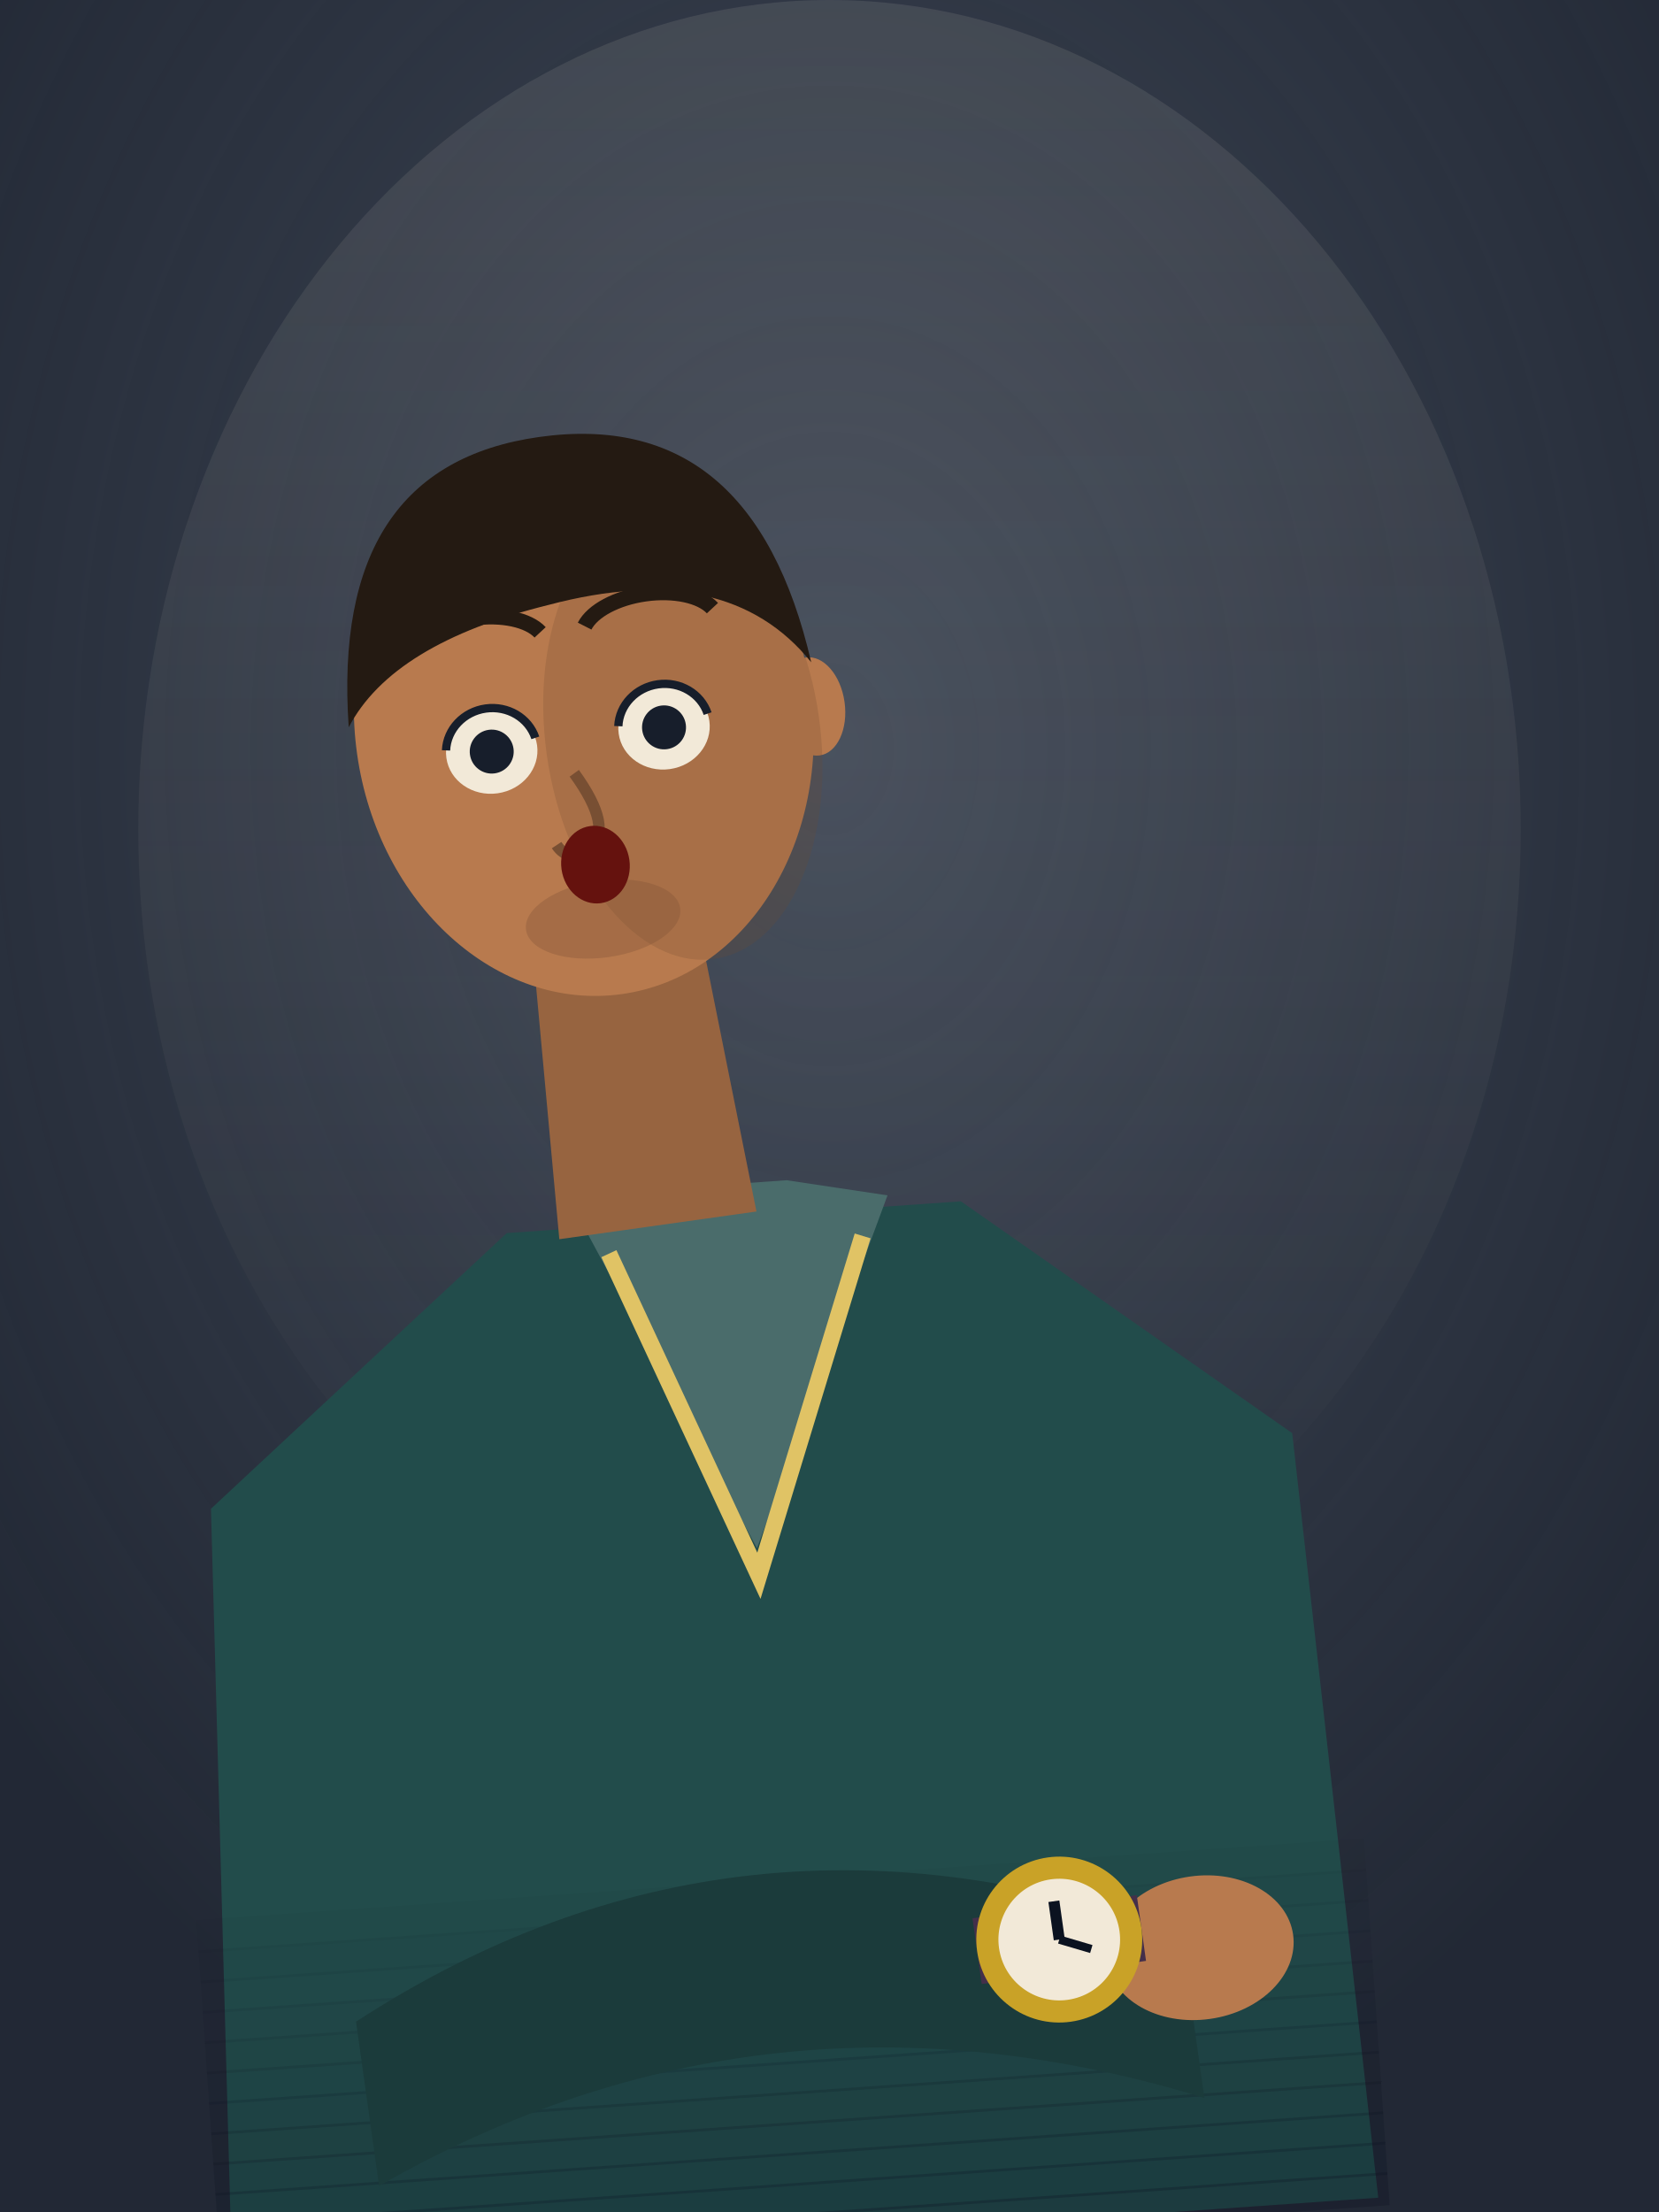
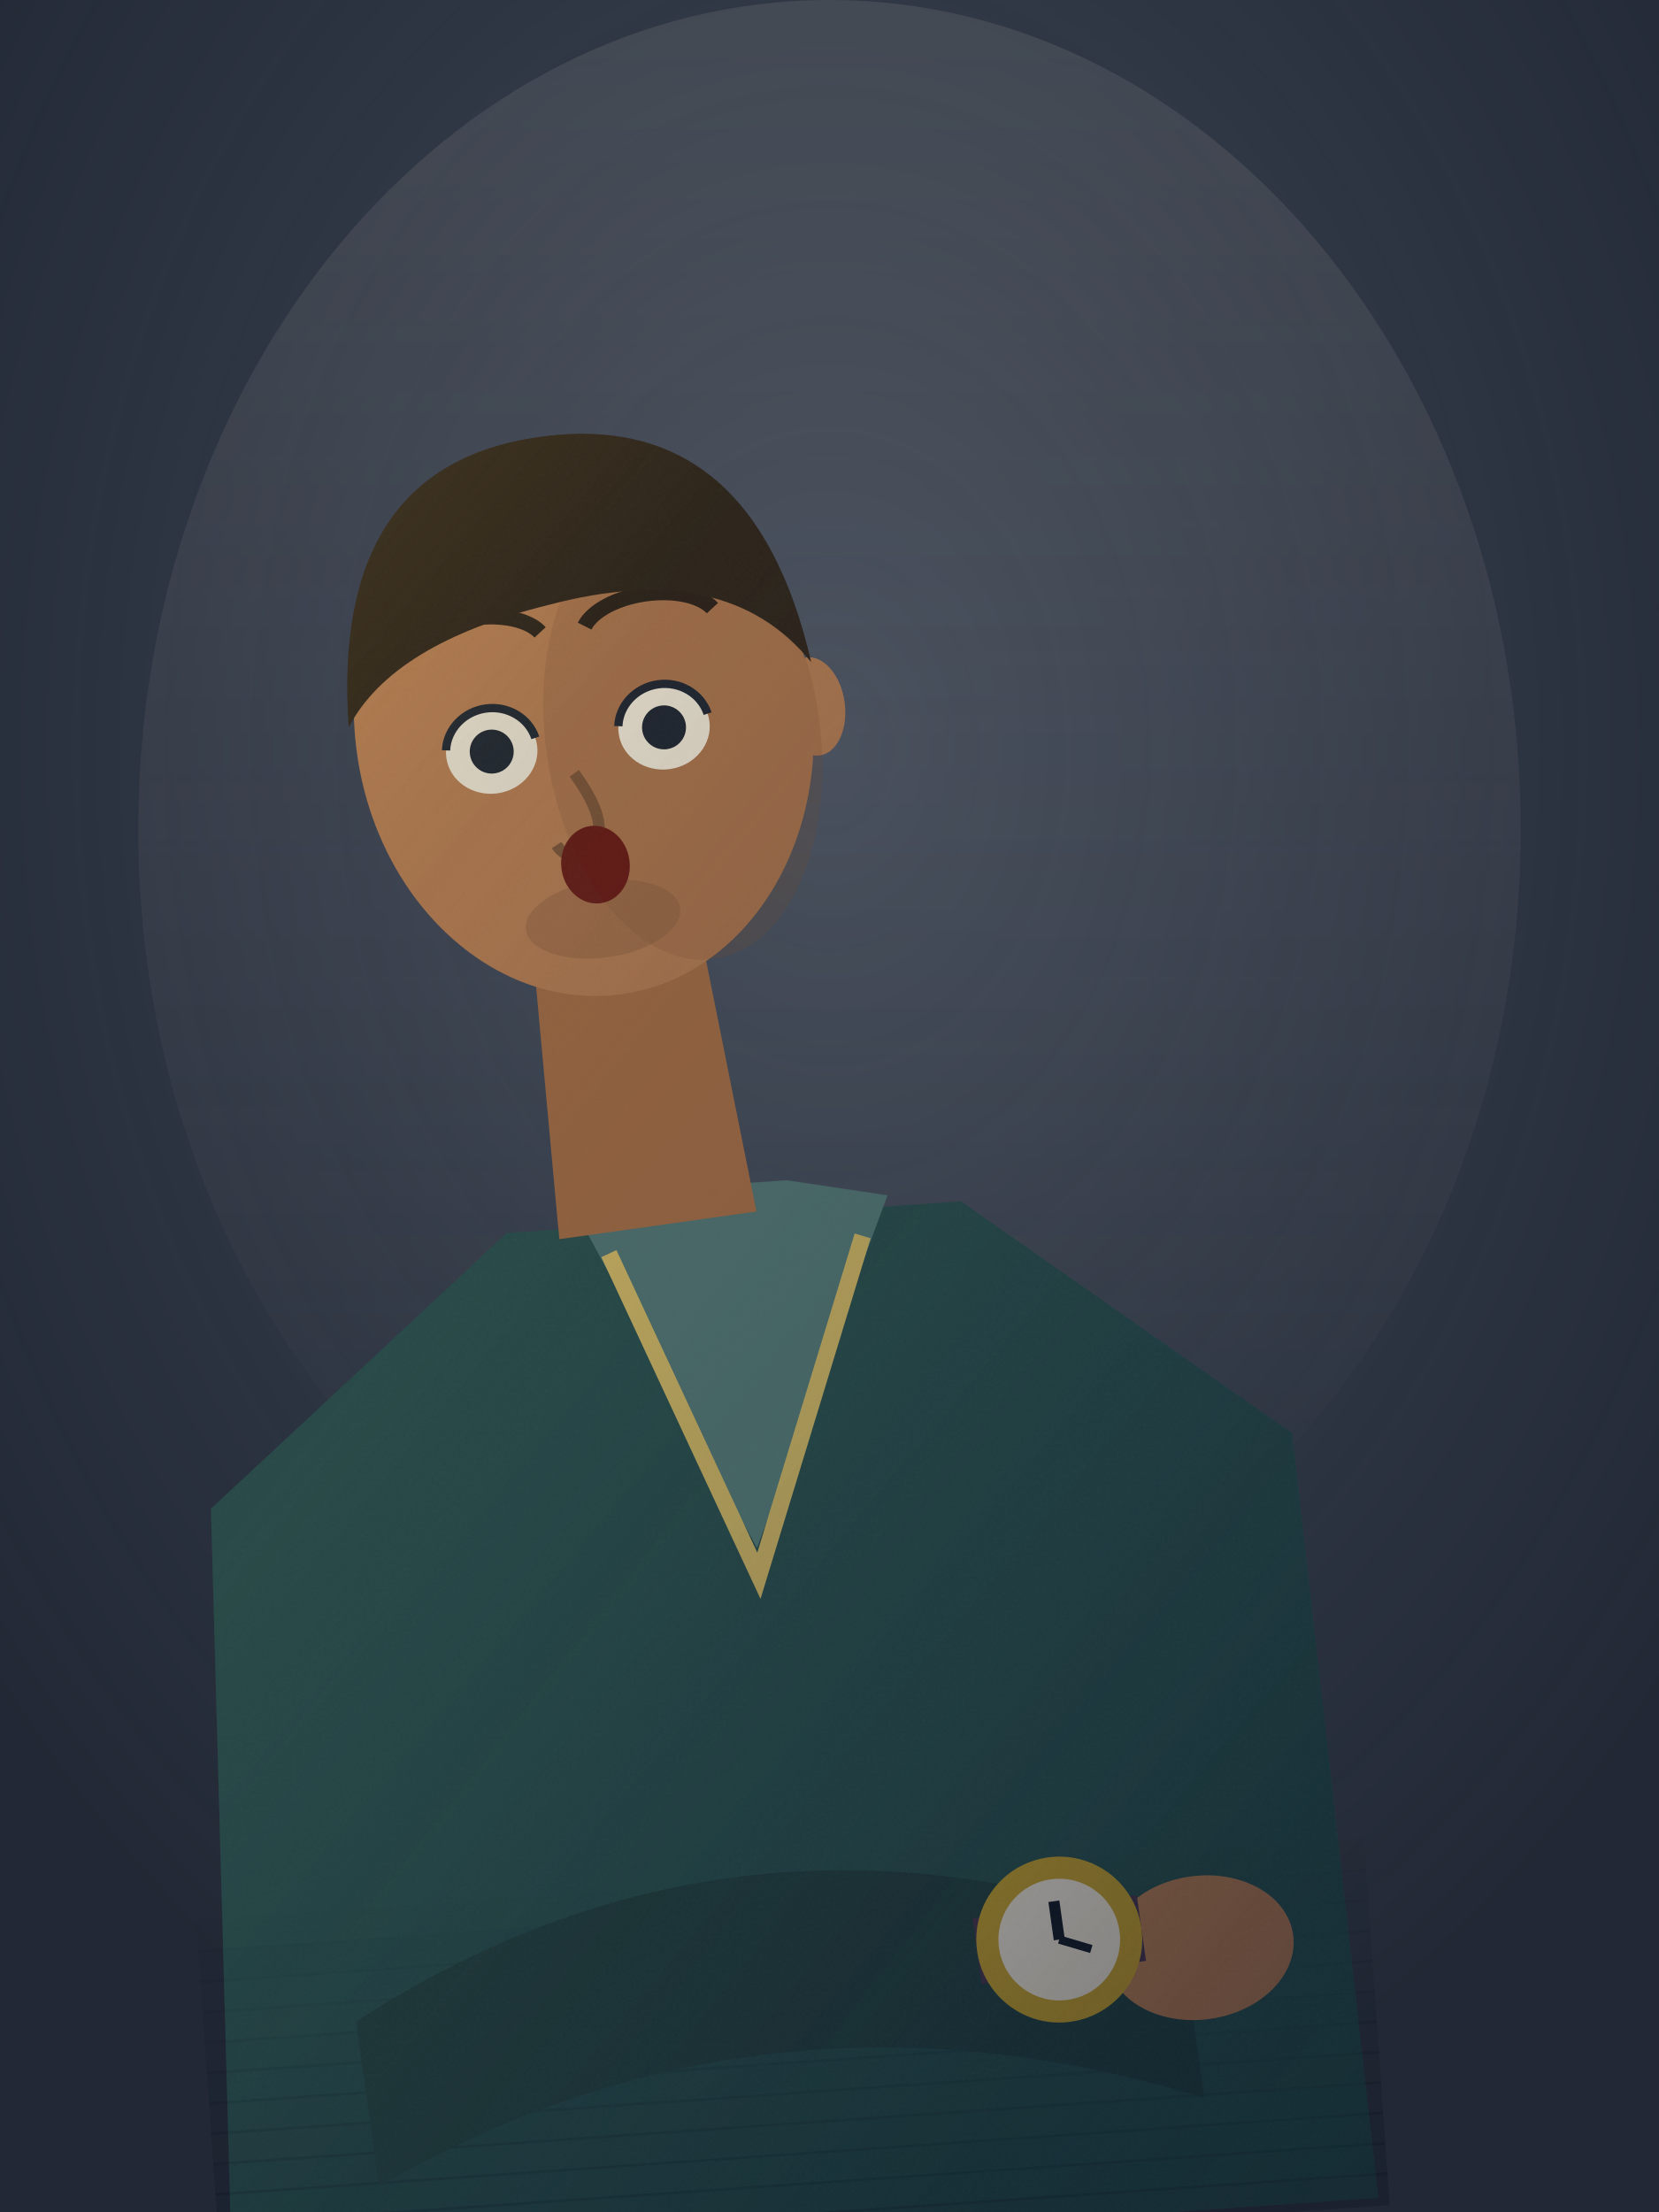
<svg xmlns="http://www.w3.org/2000/svg" width="600" height="800" viewBox="0 0 600 800">
  <defs>
    <radialGradient id="fondo-08" cx="50%" cy="34%" r="66%">
      <stop offset="0%" stop-color="#37404f" stop-opacity="0.95" />
      <stop offset="100%" stop-color="#0B1220" stop-opacity="0.9" />
    </radialGradient>
    <linearGradient id="vetro-08" x1="0%" y1="0%" x2="0%" y2="100%">
      <stop offset="0%" stop-color="#F2E9D8" stop-opacity="0.1" />
      <stop offset="100%" stop-color="#F2E9D8" stop-opacity="0" />
    </linearGradient>
+     <linearGradient id="ombra-08" x1="15%" y1="0%" x2="100%" y2="90%">
+       <stop offset="0%" stop-color="#111C2E" stop-opacity="0" />
+       <stop offset="45%" stop-color="#111C2E" stop-opacity="0.22" />
+       <stop offset="100%" stop-color="#0B1220" stop-opacity="0.6" />
+     </linearGradient>
+     <linearGradient id="chiave-08" x1="0%" y1="0%" x2="75%" y2="85%">
+       <stop offset="0%" stop-color="#E0C365" stop-opacity="0.3" />
+       <stop offset="40%" stop-color="#E0C365" stop-opacity="0.06" />
+       <stop offset="100%" stop-color="#E0C365" stop-opacity="0" />
+     </linearGradient>
+     <filter id="grana-08" x="0%" y="0%" width="100%" height="100%">
+       <feTurbulence type="fractalNoise" baseFrequency="0.9" numOctaves="4" seed="0.9" result="rumore" />
+       <feColorMatrix type="saturate" values="0" in="rumore" result="grigio" />
+       <feComponentTransfer in="grigio" result="contrasto">
+         <feFuncA type="linear" slope="0.55" intercept="0" />
+       </feComponentTransfer>
+     </filter>
  </defs>
  <rect x="0" y="0" width="600" height="800" fill="url(#fondo-08)" />
  <ellipse cx="300" cy="300" rx="250" ry="300" fill="url(#vetro-08)" />
+   <ellipse cx="300" cy="774" rx="168" ry="26" fill="rgba(11,18,32,0.5)" />
  <g transform="rotate(-8 300 800) translate(-10 8)">
    <g id="busto" transform="rotate(4 300 800)">
      <path d="M 217.68 430 L 382.32 430 L 496 522 L 507.76 800 L 92.24 800 L 104 522 Z" fill="#224c4b" />
      <path d="M 244 426 L 300 550 L 356 426 L 320 418 L 280 418 Z" fill="#4a6c6b" />
      <path d="M 254 440 L 300 560 L 346 440" fill="none" stroke="#E0C365" stroke-width="6" />
      <rect x="88.32" y="670" width="423.36" height="12" fill="rgba(11,18,32,0.03)" />
      <rect x="88.32" y="681" width="423.36" height="12" fill="rgba(11,18,32,0.052)" />
      <rect x="88.32" y="692" width="423.36" height="12" fill="rgba(11,18,32,0.074)" />
      <rect x="88.32" y="703" width="423.36" height="12" fill="rgba(11,18,32,0.096)" />
      <rect x="88.32" y="714" width="423.36" height="12" fill="rgba(11,18,32,0.118)" />
      <rect x="88.32" y="725" width="423.36" height="12" fill="rgba(11,18,32,0.14)" />
      <rect x="88.32" y="736" width="423.36" height="12" fill="rgba(11,18,32,0.162)" />
      <rect x="88.32" y="747" width="423.36" height="12" fill="rgba(11,18,32,0.184)" />
      <rect x="88.32" y="758" width="423.36" height="12" fill="rgba(11,18,32,0.206)" />
      <rect x="88.32" y="769" width="423.36" height="12" fill="rgba(11,18,32,0.228)" />
      <rect x="88.32" y="780" width="423.36" height="12" fill="rgba(11,18,32,0.25)" />
      <rect x="88.32" y="791" width="423.36" height="12" fill="rgba(11,18,32,0.272)" />
    </g>
    <g id="testa">
      <path d="M 267.6 317.539 L 327.6 317.539 L 334.2 430 L 262.2 430 Z" fill="#976440" />
      <ellipse cx="297" cy="246" rx="82.8" ry="99.36" fill="#B87A4E" />
      <ellipse cx="379.8" cy="251.962" rx="11.592" ry="17.885" fill="#B87A4E" />
      <ellipse cx="331.776" cy="255.936" rx="49.68" ry="81.475" fill="rgba(110,73,47,0.22)" />
    </g>
    <g id="capelli">
      <path d="M 212.544 236.064 q 6.624 -94.392 82.8 -94.392 q 77.832 0 86.112 94.392 q -24.84 -41.731 -91.08 -33.782 q -57.96 5.962 -77.832 33.782 Z" fill="#241A12" />
    </g>
    <g id="volto">
      <path d="M 291 263.885 q 11.592 21.859 1.656 27.821 q -8.28 3.974 -11.592 -2.981" fill="none" stroke="#784f33" stroke-width="4.14" stroke-linecap="butt" />
      <ellipse cx="294" cy="317.539" rx="28.152" ry="13.91" fill="rgba(129,85,55,0.35)" />
      <path d="M 239.194 211.697 A 24.84 12.917 0 0 1 285.878 211.697" fill="none" stroke="#241A12" stroke-width="5.52" stroke-linecap="butt" transform="rotate(0 262.536 216.115)" />
      <path d="M 302.122 211.697 A 24.84 12.917 0 0 1 348.806 211.697" fill="none" stroke="#241A12" stroke-width="5.52" stroke-linecap="butt" transform="rotate(0 325.464 216.115)" />
      <g>
        <ellipse cx="262.536" cy="251.962" rx="16.56" ry="15.235" fill="#F2E9D8" />
        <circle cx="262.536" cy="251.962" r="7.949" fill="#171e2b" />
        <path d="M 246.228 249.23 A 16.56 15.732 0 0 1 278.844 249.23" fill="none" stroke="#171e2b" stroke-width="3" />
      </g>
      <g>
        <ellipse cx="325.464" cy="251.962" rx="16.56" ry="15.235" fill="#F2E9D8" />
        <circle cx="325.464" cy="251.962" r="7.949" fill="#171e2b" />
        <path d="M 309.156 249.23 A 16.56 15.732 0 0 1 341.772 249.23" fill="none" stroke="#171e2b" stroke-width="3" />
      </g>
      <ellipse cx="294" cy="297.667" rx="12.387" ry="14.076" fill="#65120e" />
    </g>
    <g id="accessorio">
      <path d="M 150 700 q 150 -70 300 10 l 0 60 q -150 -70 -300 -10 Z" fill="#1b3b3b" />
      <ellipse cx="456" cy="716" rx="34" ry="26" fill="#B87A4E" />
      <g transform="translate(406 706)">
        <rect x="-30" y="-12" width="60" height="24" fill="#442f4a" />
        <circle cx="0" cy="0" r="30" fill="#C9A227" />
        <circle cx="0" cy="0" r="22" fill="#F2E9D8" />
        <line x1="0" y1="0" x2="0" y2="-14" stroke="#0B1220" stroke-width="4" />
        <line x1="0" y1="0" x2="11" y2="5" stroke="#0B1220" stroke-width="3" />
      </g>
    </g>
    <g id="maschera-ballo" display="none">
      <path d="M 209.544 247.987 q 24.84 -41.731 84.456 -41.731 q 59.616 0 84.456 41.731 q -19.872 49.68 -84.456 49.68 q -64.584 0 -84.456 -49.68 Z" fill="#E0C365" />
      <ellipse cx="262.536" cy="249.974" rx="19.872" ry="14.904" fill="#101724" />
      <ellipse cx="325.464" cy="249.974" rx="19.872" ry="14.904" fill="#101724" />
      <path d="M 209.544 247.987 q 24.84 -41.731 84.456 -41.731 q 59.616 0 84.456 41.731" fill="none" stroke="#C9A227" stroke-width="5" />
      <path d="M 209.544 249.974 l -41.4 15.898 M 378.456 249.974 l 41.4 15.898" stroke="#C9A227" stroke-width="3" fill="none" />
    </g>
  </g>
+   <mask id="sagoma-08" maskUnits="userSpaceOnUse">
+     <rect x="0" y="0" width="600" height="800" fill="#000000" />
+     <g transform="rotate(-8 300 800) translate(-10 8)">
+       <g id="busto" transform="rotate(4 300 800)">
+         <path d="M 217.68 430 L 382.32 430 L 496 522 L 507.76 800 L 92.24 800 L 104 522 Z" fill="#ffffff" />
+         <path d="M 244 426 L 300 550 L 356 426 L 320 418 L 280 418 Z" fill="#4a6c6b" />
+         <path d="M 254 440 L 300 560 L 346 440" fill="none" stroke="#ffffff" stroke-width="6" />
+         <rect x="88.32" y="670" width="423.36" height="12" fill="rgba(11,18,32,0.03)" />
+         <rect x="88.32" y="681" width="423.36" height="12" fill="rgba(11,18,32,0.052)" />
+         <rect x="88.32" y="692" width="423.36" height="12" fill="rgba(11,18,32,0.074)" />
+         <rect x="88.32" y="703" width="423.36" height="12" fill="rgba(11,18,32,0.096)" />
+         <rect x="88.32" y="714" width="423.36" height="12" fill="rgba(11,18,32,0.118)" />
+         <rect x="88.32" y="725" width="423.36" height="12" fill="rgba(11,18,32,0.14)" />
+         <rect x="88.32" y="736" width="423.36" height="12" fill="rgba(11,18,32,0.162)" />
+         <rect x="88.32" y="747" width="423.36" height="12" fill="rgba(11,18,32,0.184)" />
+         <rect x="88.32" y="758" width="423.36" height="12" fill="rgba(11,18,32,0.206)" />
+         <rect x="88.32" y="769" width="423.36" height="12" fill="rgba(11,18,32,0.228)" />
+         <rect x="88.32" y="780" width="423.36" height="12" fill="rgba(11,18,32,0.25)" />
+         <rect x="88.32" y="791" width="423.36" height="12" fill="rgba(11,18,32,0.272)" />
+       </g>
+       <g id="testa">
+         <path d="M 267.6 317.539 L 327.6 317.539 L 334.2 430 L 262.2 430 Z" fill="#976440" />
+         <ellipse cx="297" cy="246" rx="82.8" ry="99.36" fill="#ffffff" />
+         <ellipse cx="379.8" cy="251.962" rx="11.592" ry="17.885" fill="#ffffff" />
+         <ellipse cx="331.776" cy="255.936" rx="49.68" ry="81.475" fill="rgba(110,73,47,0.22)" />
+       </g>
+       <g id="capelli">
+         <path d="M 212.544 236.064 q 6.624 -94.392 82.8 -94.392 q 77.832 0 86.112 94.392 q -24.84 -41.731 -91.08 -33.782 q -57.96 5.962 -77.832 33.782 Z" fill="#ffffff" />
+       </g>
+       <g id="accessorio">
+         <path d="M 150 700 q 150 -70 300 10 l 0 60 q -150 -70 -300 -10 Z" fill="#ffffff" />
+         <ellipse cx="456" cy="716" rx="34" ry="26" fill="#ffffff" />
+         <g transform="translate(406 706)">
+           <rect x="-30" y="-12" width="60" height="24" fill="#ffffff" />
+           <circle cx="0" cy="0" r="30" fill="#ffffff" />
+           <circle cx="0" cy="0" r="22" fill="#ffffff" />
+           <line x1="0" y1="0" x2="0" y2="-14" stroke="#ffffff" stroke-width="4" />
+           <line x1="0" y1="0" x2="11" y2="5" stroke="#ffffff" stroke-width="3" />
+         </g>
+       </g>
+     </g>
+   </mask>
+   <g mask="url(#sagoma-08)">
+     <rect x="0" y="0" width="600" height="800" fill="url(#ombra-08)" />
+     <rect x="0" y="0" width="600" height="800" fill="url(#chiave-08)" />
+     <rect x="0" y="0" width="600" height="800" fill="#F2E9D8" opacity="0.05" filter="url(#grana-08)" />
+   </g>
</svg>
